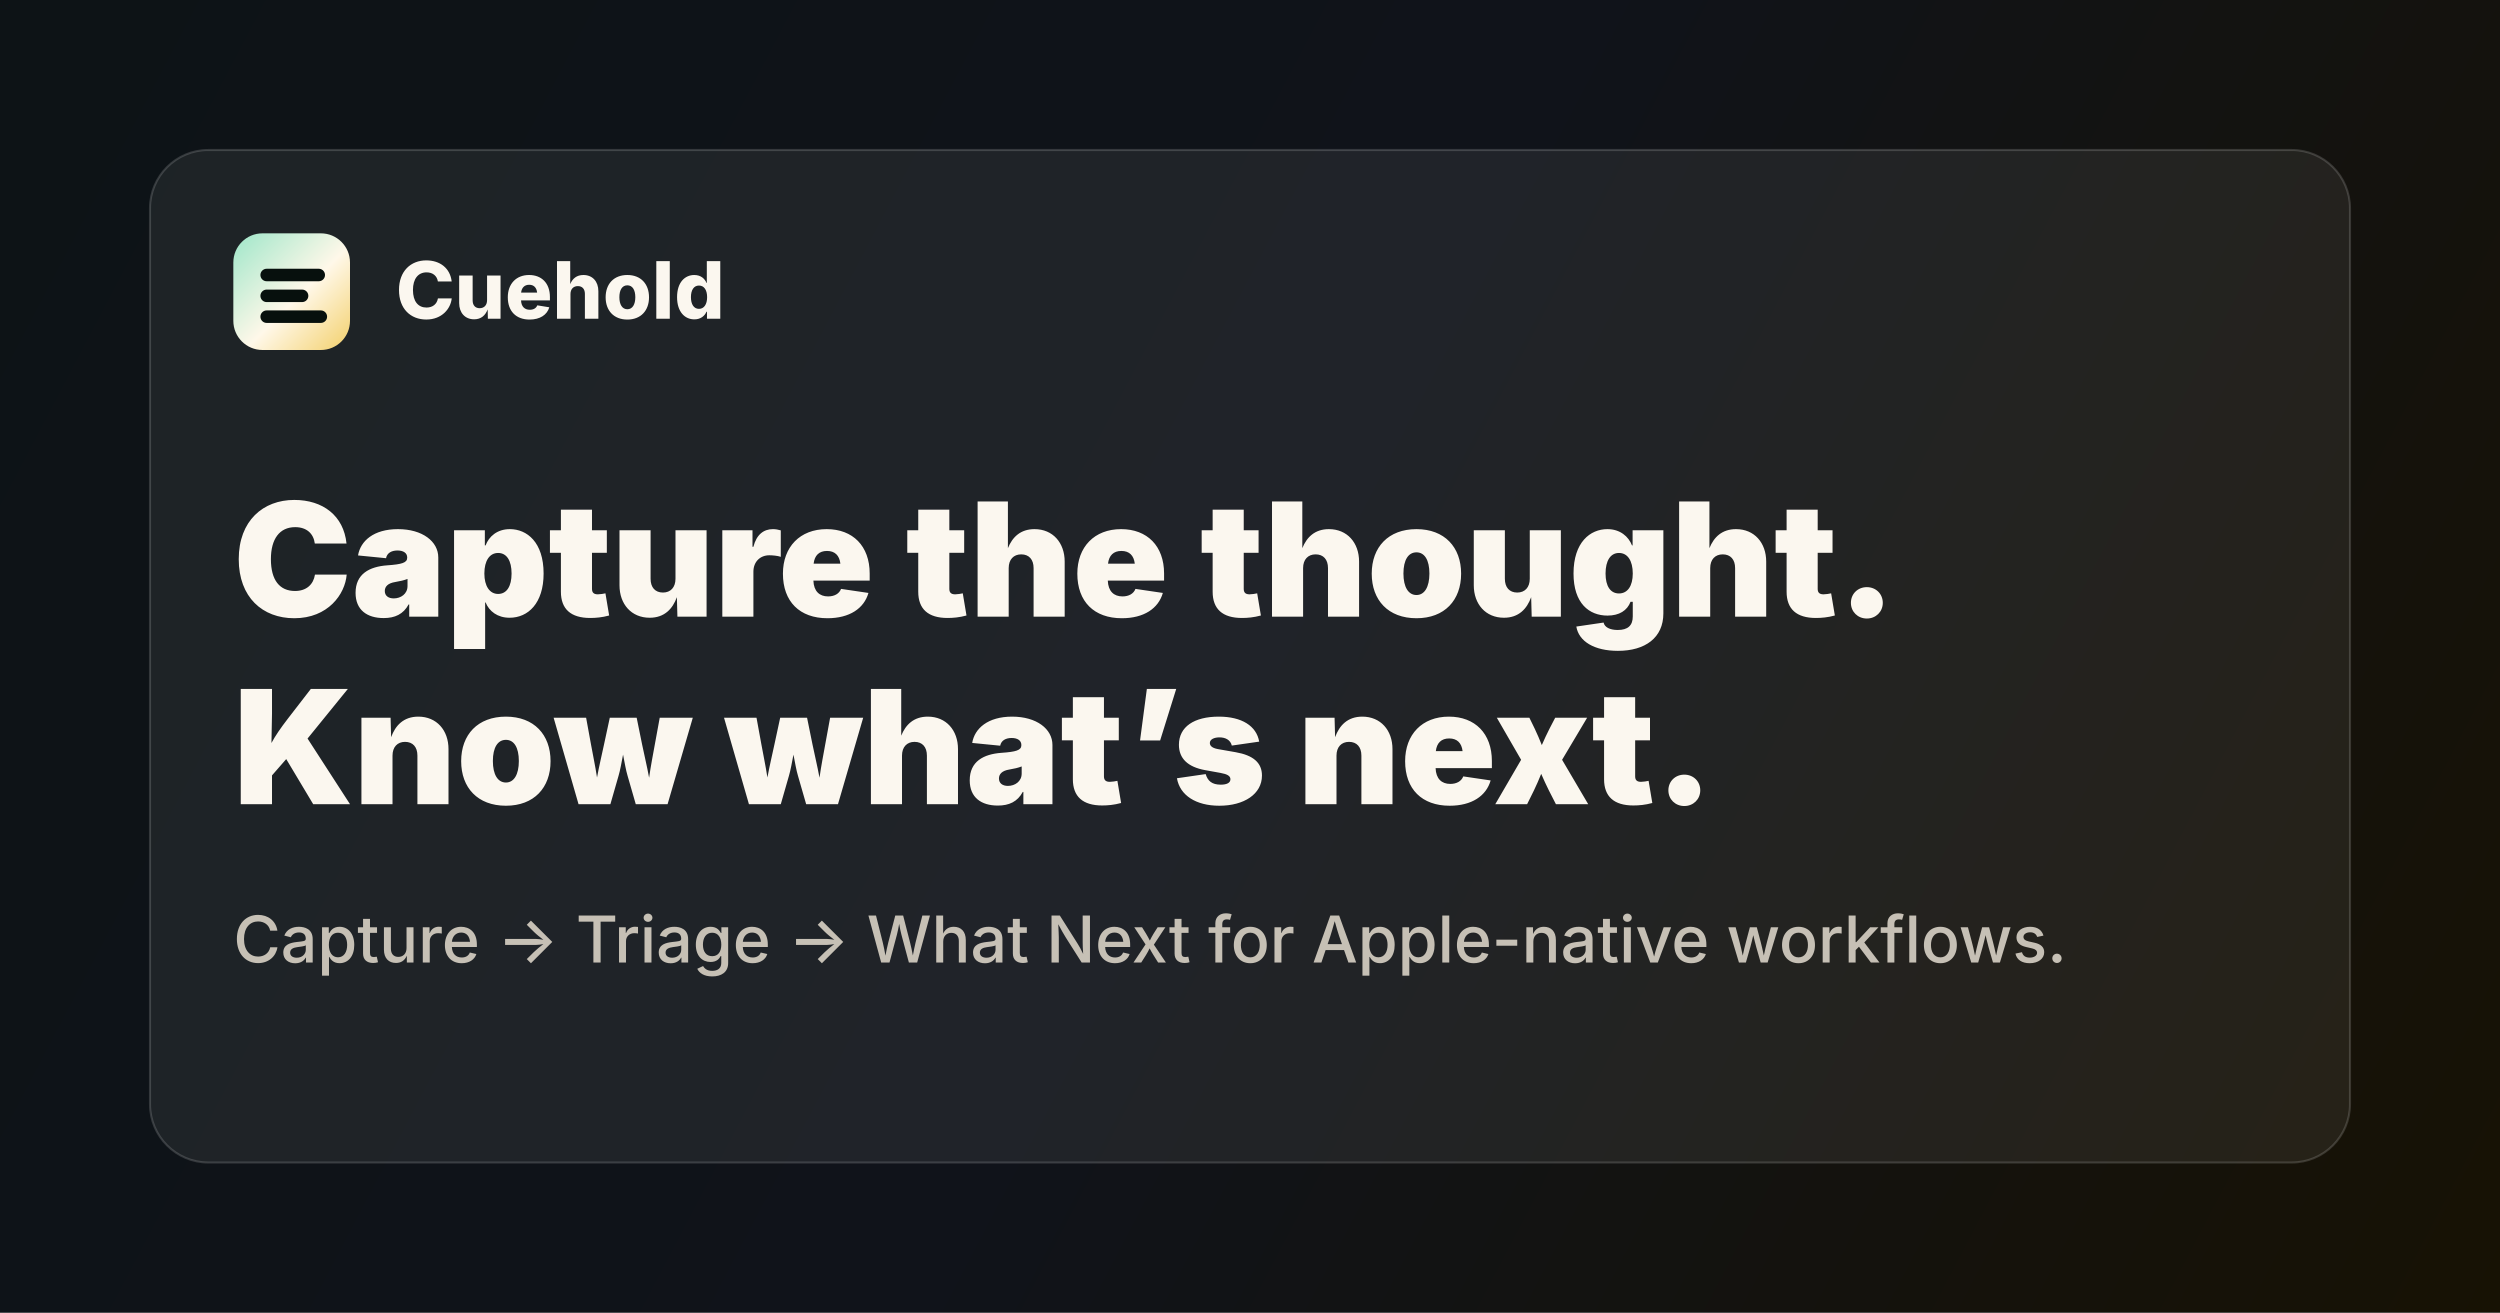
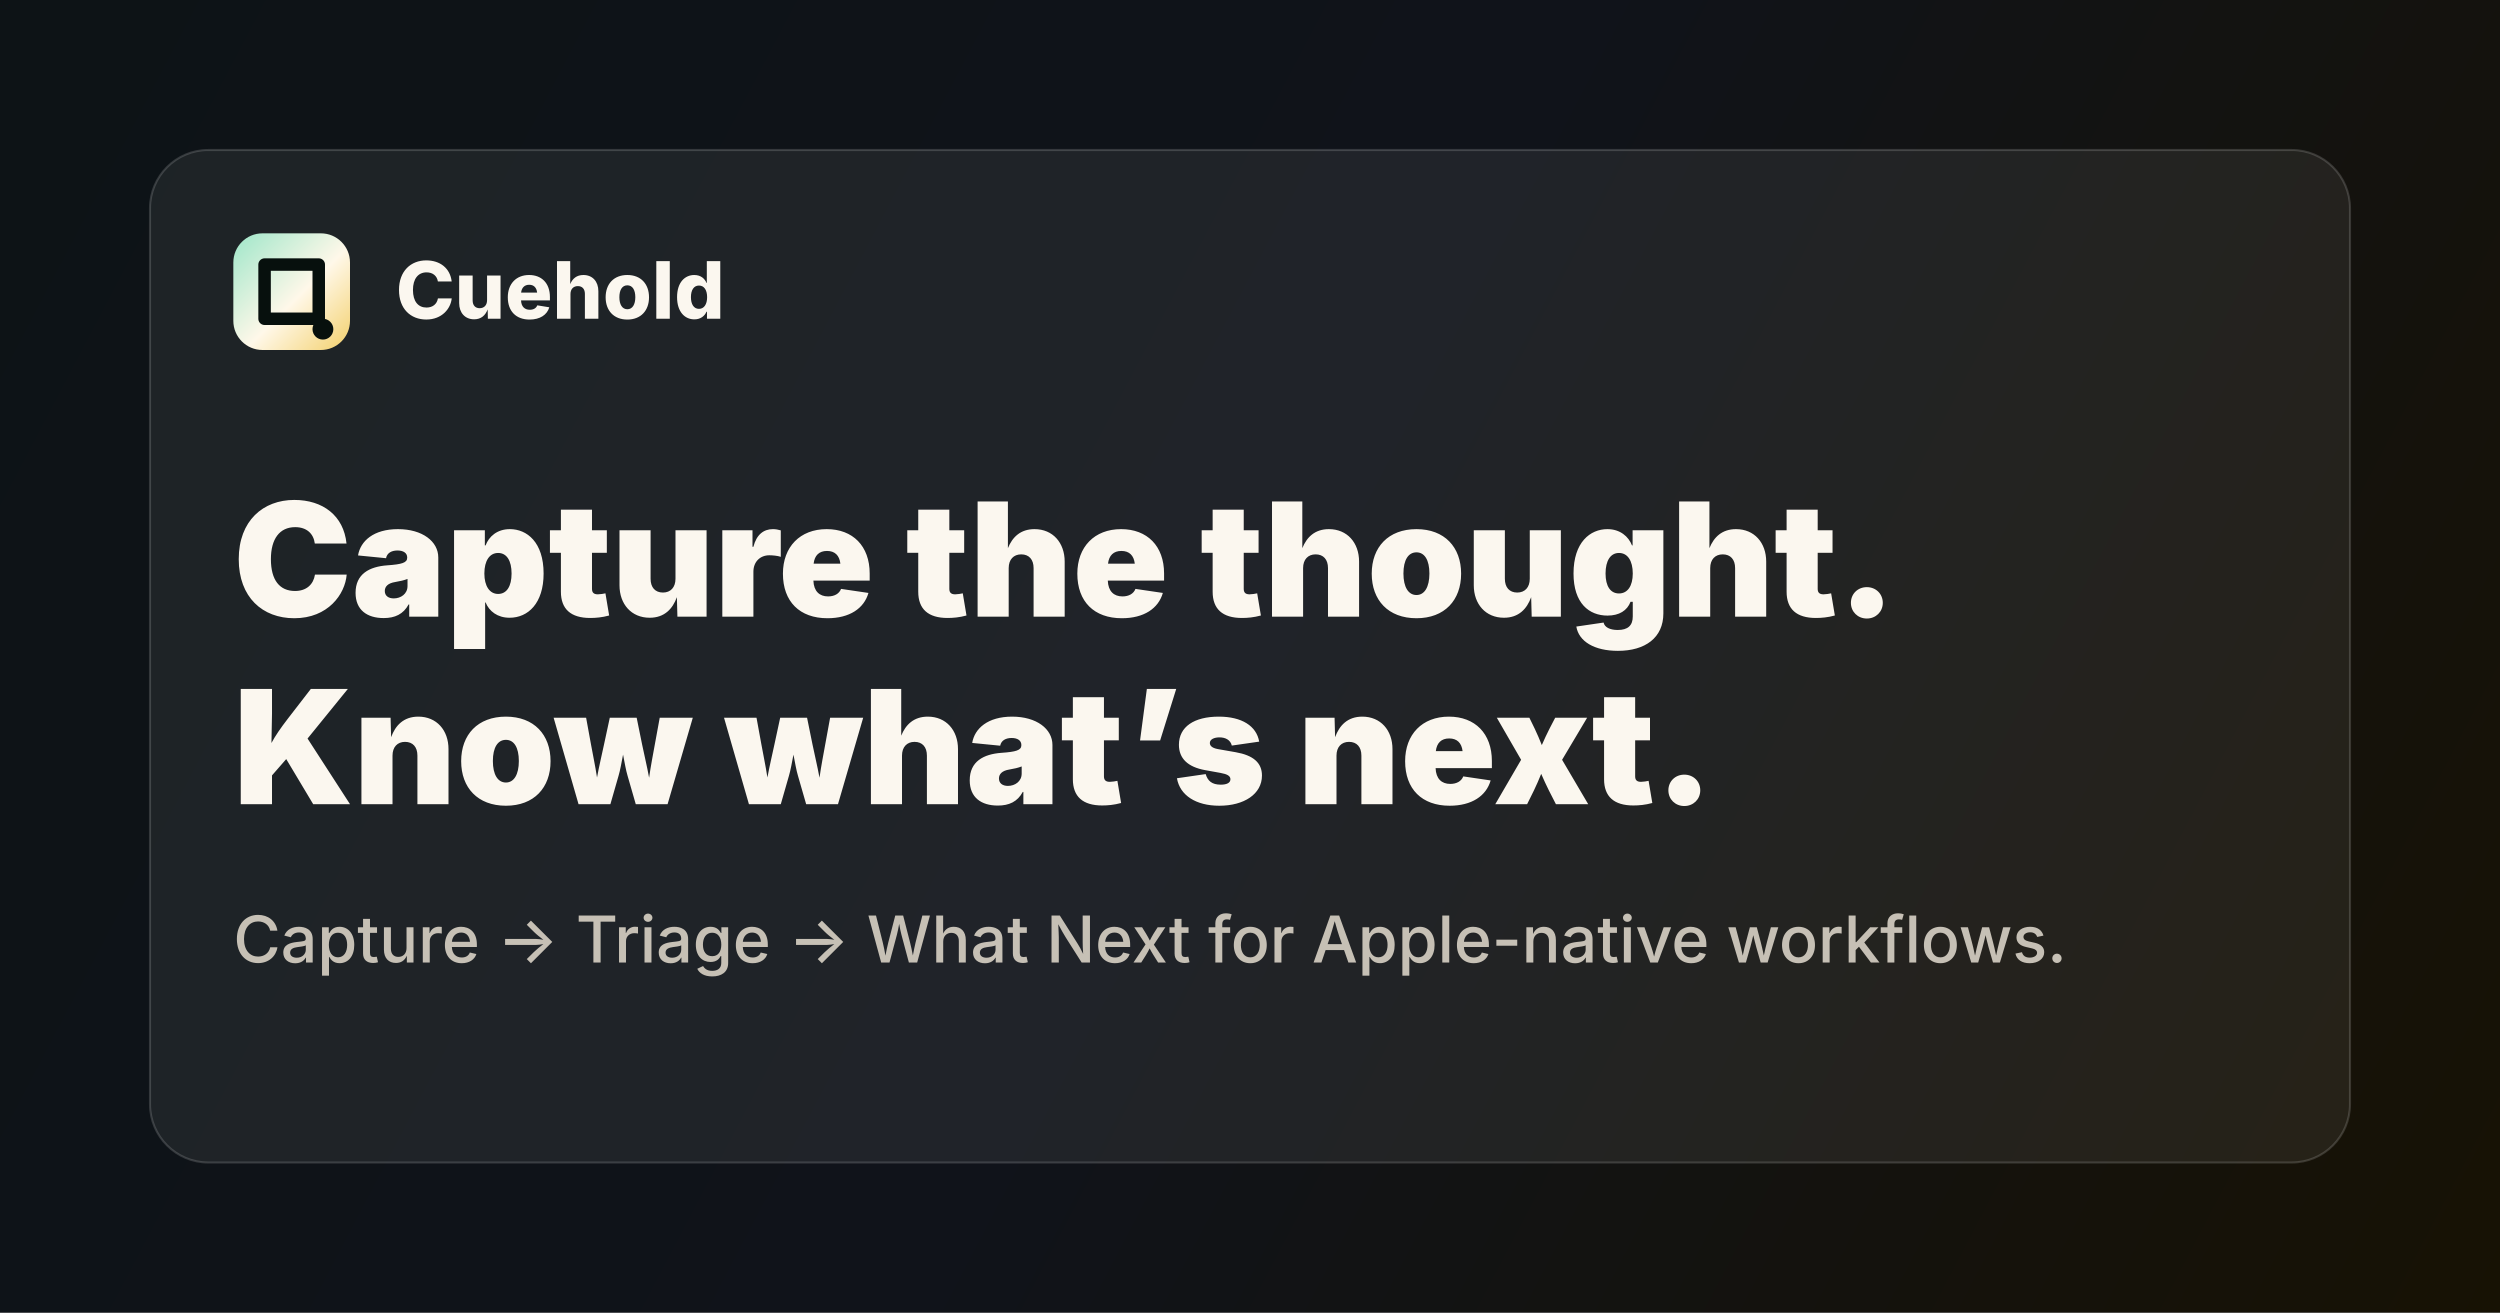
<svg xmlns="http://www.w3.org/2000/svg" viewBox="0 0 1200 630" role="img" aria-label="Cuehold social preview">
  <rect width="1200" height="630" fill="#090b10" />
  <path d="M0 0h1200v630H0z" fill="url(#bg)" />
  <rect x="72" y="72" width="1056" height="486" rx="28" fill="rgba(255,255,255,.07)" stroke="rgba(255,255,255,.16)" />
  <rect x="112" y="112" width="56" height="56" rx="14" fill="url(#mark)" />
-   <path d="M128 132h25M128 142h17M128 152h26" stroke="#07100d" stroke-width="6" stroke-linecap="round" />
+   <path d="M127 127h26v26h-26z" fill="none" stroke="#07100d" stroke-width="6" stroke-linejoin="round" />
+   <circle cx="155" cy="158" r="5" fill="#07100d" />
  <text x="190" y="153" fill="#fbf7ef" font-family="ui-sans-serif, system-ui, -apple-system, BlinkMacSystemFont, 'Segoe UI', sans-serif" font-size="38" font-weight="800">Cuehold</text>
  <text x="112" y="296" fill="#fbf7ef" font-family="ui-sans-serif, system-ui, -apple-system, BlinkMacSystemFont, 'Segoe UI', sans-serif" font-size="76" font-weight="850">Capture the thought.</text>
  <text x="112" y="386" fill="#fbf7ef" font-family="ui-sans-serif, system-ui, -apple-system, BlinkMacSystemFont, 'Segoe UI', sans-serif" font-size="76" font-weight="850">Know what’s next.</text>
  <text x="112" y="462" fill="#c6c0b5" font-family="ui-sans-serif, system-ui, -apple-system, BlinkMacSystemFont, 'Segoe UI', sans-serif" font-size="31" font-weight="520">Capture → Triage → What Next for Apple-native workflows.</text>
  <defs>
    <linearGradient id="bg" x1="0" y1="0" x2="1200" y2="630" gradientUnits="userSpaceOnUse">
      <stop stop-color="#0d1316" />
      <stop offset=".5" stop-color="#10131a" />
      <stop offset="1" stop-color="#171204" />
    </linearGradient>
    <linearGradient id="mark" x1="112" y1="112" x2="168" y2="168" gradientUnits="userSpaceOnUse">
      <stop stop-color="#9ee6c9" />
      <stop offset=".55" stop-color="#fff8e9" />
      <stop offset="1" stop-color="#f3d06b" />
    </linearGradient>
  </defs>
</svg>
